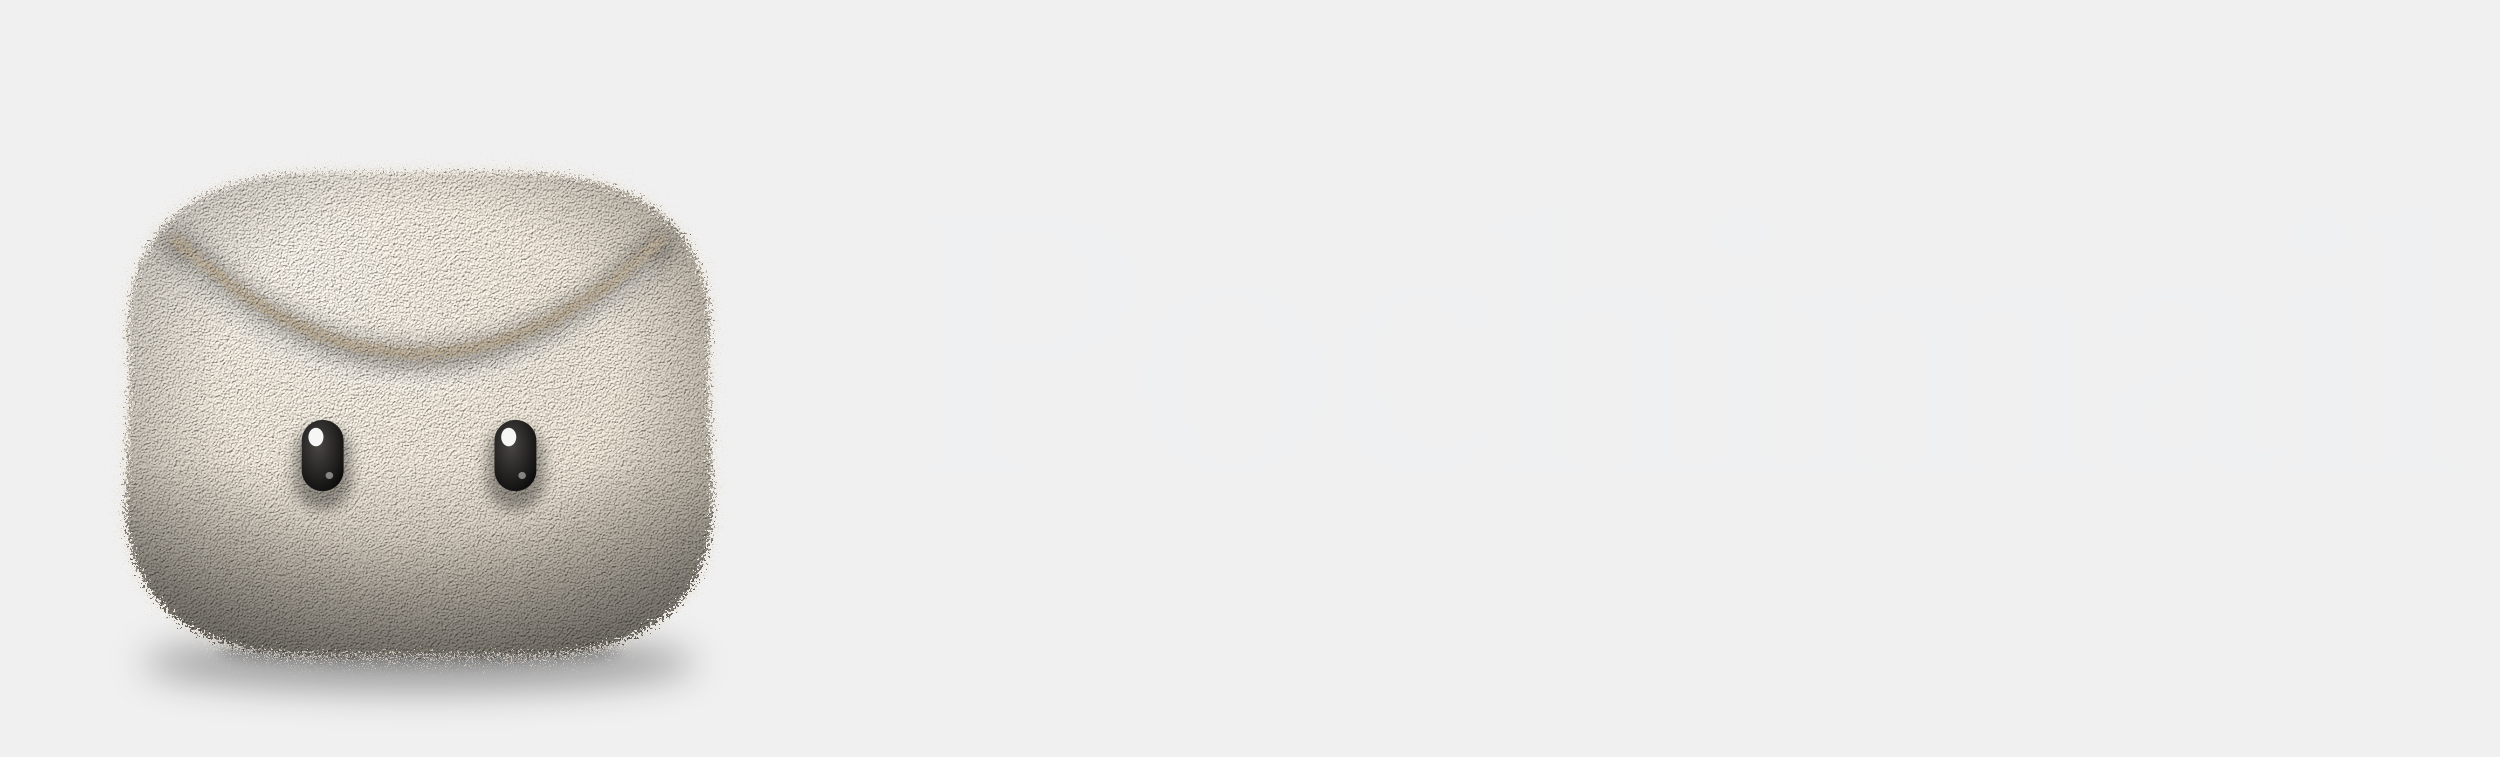
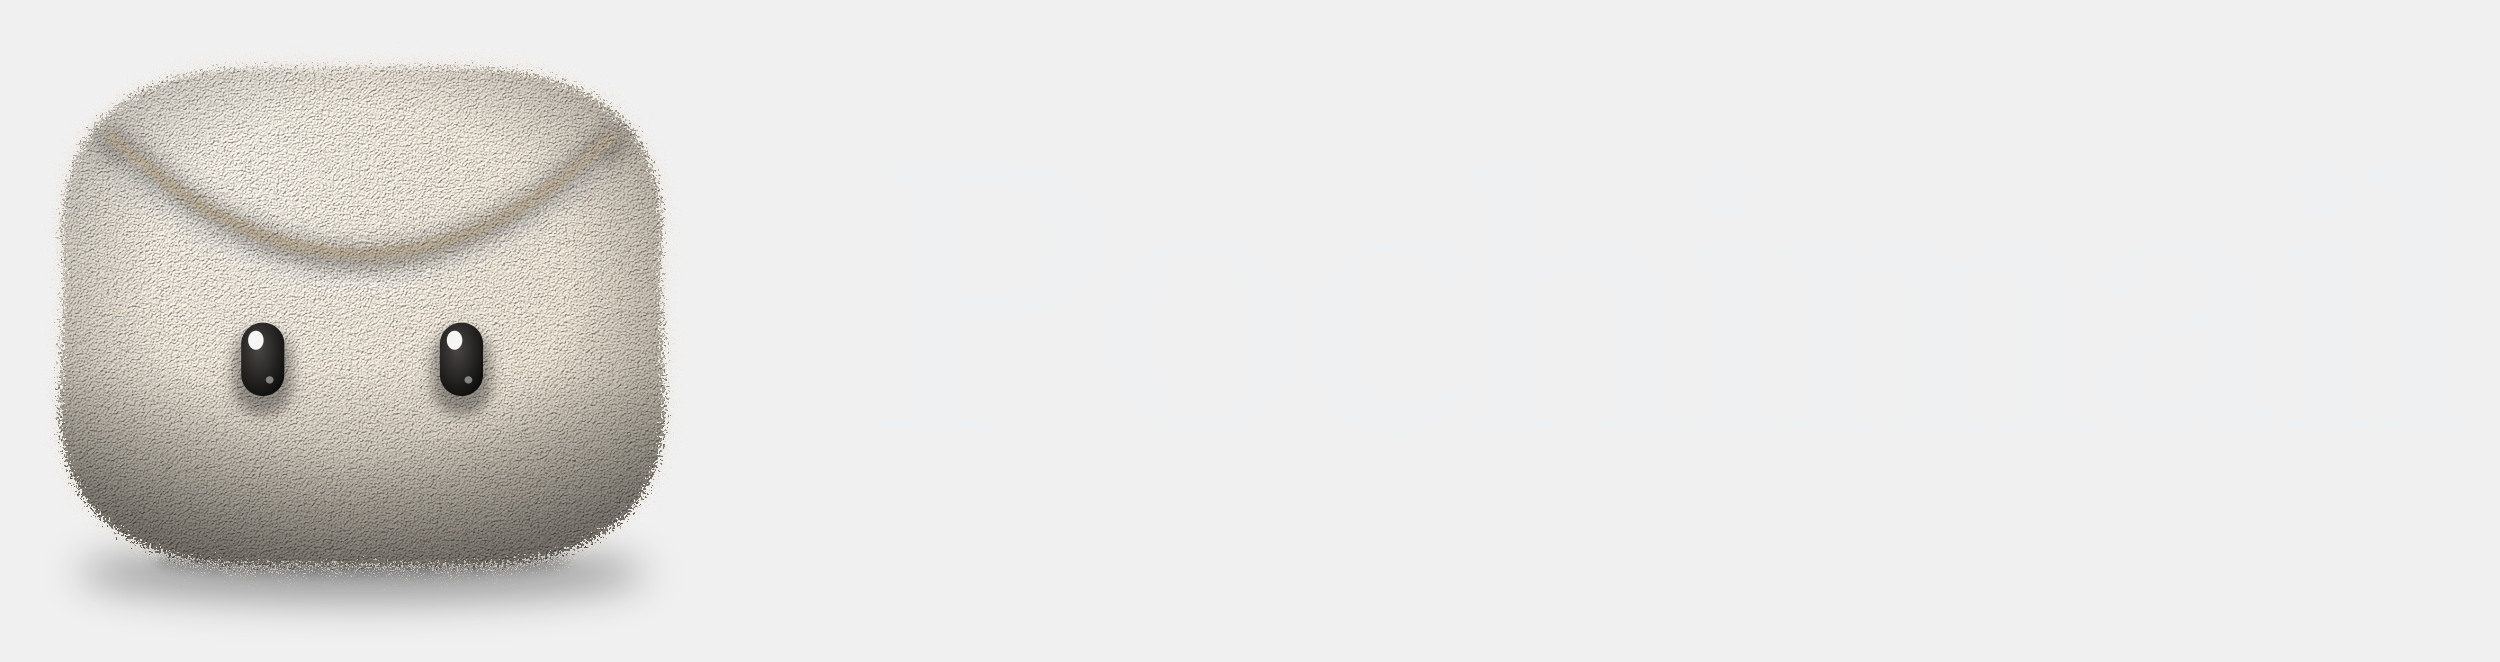
- <svg xmlns="http://www.w3.org/2000/svg" viewBox="0 0 701 212" width="701" height="212">
-   <svg x="0" y="6" width="235" height="200" viewBox="0 0 400 340" aria-hidden="true">
+ <svg xmlns="http://www.w3.org/2000/svg" viewBox="19 15 680 180" width="680" height="180">
+   <svg x="0" y="-9" width="235" height="200" viewBox="0 0 400 340" aria-hidden="true">
    <defs>
      <filter id="fzlkEEF0F2" x="-10%" y="-10%" width="120%" height="120%">
        <feTurbulence type="fractalNoise" baseFrequency="0.9" numOctaves="3" seed="3" result="n" />
        <feDisplacementMap in="SourceGraphic" in2="n" scale="12" xChannelSelector="R" yChannelSelector="G" result="d" />
        <feTurbulence type="fractalNoise" baseFrequency="2.4" numOctaves="3" seed="11" result="f" />
        <feDiffuseLighting in="f" surfaceScale="4.5" lighting-color="#FFFFFF" result="lit">
          <feDistantLight azimuth="235" elevation="50" />
        </feDiffuseLighting>
        <feComposite in="lit" in2="d" operator="in" result="li" />
        <feComposite in="d" in2="li" operator="arithmetic" k1="0.85" k2="0.3" k3="0" k4="0" />
      </filter>
      <filter id="frlkEEF0F2" x="-15%" y="-15%" width="130%" height="130%">
        <feTurbulence type="fractalNoise" baseFrequency="1.4" numOctaves="2" seed="5" result="n" />
        <feDisplacementMap in="SourceGraphic" in2="n" scale="26" xChannelSelector="R" yChannelSelector="G" />
      </filter>
      <radialGradient id="ltlkEEF0F2" cx="0.32" cy="0.2" r="0.7">
        <stop offset="0" stop-color="#FFFFFF" stop-opacity="0.42" />
        <stop offset="1" stop-color="#FFFFFF" stop-opacity="0" />
      </radialGradient>
      <radialGradient id="aolkEEF0F2" cx="0.5" cy="0.42" r="0.62">
        <stop offset="0.55" stop-color="#000000" stop-opacity="0" />
        <stop offset="1" stop-color="#000000" stop-opacity="0.32" />
      </radialGradient>
      <linearGradient id="dklkEEF0F2" x1="0" y1="0" x2="0" y2="1">
        <stop offset="0.6" stop-color="#000000" stop-opacity="0" />
        <stop offset="1" stop-color="#000000" stop-opacity="0.3" />
      </linearGradient>
      <radialGradient id="bblkEEF0F2" cx="0.4" cy="0.35" r="0.75">
        <stop offset="0" stop-color="#4A4744" />
        <stop offset="1" stop-color="#0A0A0A" />
      </radialGradient>
      <radialGradient id="bwlkEEF0F2" cx="0.4" cy="0.35" r="0.8">
        <stop offset="0" stop-color="#FFFFFF" />
        <stop offset="1" stop-color="#CFCAC0" />
      </radialGradient>
      <linearGradient id="mtlkEEF0F2" x1="0" y1="0" x2="1" y2="1">
        <stop offset="0" stop-color="#E6E6E6" />
        <stop offset="0.5" stop-color="#8E8E8E" />
        <stop offset="1" stop-color="#D2D2D2" />
      </linearGradient>
      <filter id="fqlkEEF0F2" x="-20%" y="-20%" width="140%" height="140%">
        <feTurbulence type="fractalNoise" baseFrequency="2.2" numOctaves="2" seed="21" result="n" />
        <feDisplacementMap in="SourceGraphic" in2="n" scale="40" xChannelSelector="R" yChannelSelector="G" />
      </filter>
      <filter id="sblkEEF0F2" x="-30%" y="-100%" width="160%" height="300%">
        <feGaussianBlur stdDeviation="9" />
      </filter>
      <filter id="eslkEEF0F2" x="-50%" y="-50%" width="200%" height="200%">
        <feGaussianBlur stdDeviation="3" />
      </filter>
      <filter id="smlkEEF0F2" x="-20%" y="-20%" width="140%" height="140%">
        <feGaussianBlur stdDeviation="5" />
      </filter>
    </defs>
    <ellipse cx="200" cy="306" rx="132" ry="13" fill="#000000" opacity="0.35" filter="url(#sblkEEF0F2)" />
    <ellipse cx="200" cy="300" rx="96" ry="6" fill="#000000" opacity="0.35" filter="url(#eslkEEF0F2)" />
    <path d="M62 164 Q52 74 152 72 L248 72 Q348 74 338 164 L340 226 Q342 302 248 302 L152 302 Q58 302 60 226 Z" fill="#E8DFD0" opacity="0.28" filter="url(#fqlkEEF0F2)" />
    <path d="M62 164 Q52 74 152 72 L248 72 Q348 74 338 164 L340 226 Q342 302 248 302 L152 302 Q58 302 60 226 Z" fill="#E8DFD0" opacity="0.6" filter="url(#frlkEEF0F2)" />
    <g filter="url(#fzlkEEF0F2)">
      <path d="M62 164 Q52 74 152 72 L248 72 Q348 74 338 164 L340 226 Q342 302 248 302 L152 302 Q58 302 60 226 Z" fill="#E8DFD0" />
      <path d="M62 164 Q52 74 152 72 L248 72 Q348 74 338 164 L340 226 Q342 302 248 302 L152 302 Q58 302 60 226 Z" fill="url(#aolkEEF0F2)" />
      <path d="M62 164 Q52 74 152 72 L248 72 Q348 74 338 164 L340 226 Q342 302 248 302 L152 302 Q58 302 60 226 Z" fill="url(#ltlkEEF0F2)" />
      <path d="M62 164 Q52 74 152 72 L248 72 Q348 74 338 164 L340 226 Q342 302 248 302 L152 302 Q58 302 60 226 Z" fill="url(#dklkEEF0F2)" />
      <path d="M84 106 Q200 216 316 106" fill="none" stroke="#000000" stroke-opacity="0.35" stroke-width="12" stroke-linecap="round" filter="url(#smlkEEF0F2)" />
      <path d="M84 104 Q200 212 316 104" fill="none" stroke="#B8AA94" stroke-width="5" stroke-linecap="round" />
      <path d="M90 118 Q200 224 310 118" fill="none" stroke="#FFFFFF" stroke-opacity="0.3" stroke-width="8" stroke-linecap="round" filter="url(#eslkEEF0F2)" />
    </g>
    <g>
      <rect x="140" y="193" width="28" height="40" rx="14.0" fill="#000000" opacity="0.35" filter="url(#eslkEEF0F2)" />
      <rect x="144" y="190" width="20" height="34" rx="10.0" fill="url(#bblkEEF0F2)" />
      <ellipse cx="150.8" cy="198.16" rx="3.6" ry="4.42" fill="#FFFFFF" opacity="0.95" />
      <ellipse cx="157.2" cy="216.52" rx="1.8" ry="1.7" fill="#FFFFFF" opacity="0.45" />
    </g>
    <g>
      <rect x="232" y="193" width="28" height="40" rx="14.0" fill="#000000" opacity="0.35" filter="url(#eslkEEF0F2)" />
      <rect x="236" y="190" width="20" height="34" rx="10.0" fill="url(#bblkEEF0F2)" />
      <ellipse cx="242.8" cy="198.16" rx="3.6" ry="4.42" fill="#FFFFFF" opacity="0.95" />
      <ellipse cx="249.2" cy="216.52" rx="1.8" ry="1.7" fill="#FFFFFF" opacity="0.45" />
    </g>
  </svg>
  <g fill="#EEF0F2" transform="translate(253.0,50.0) scale(0.62)">
    <g transform="translate(4,4)">
      <path d="M80.84 45.208Q80.84 36.704 77.268 30.78Q73.696 24.856 65.516 21.788Q57.336 18.72 43.433 18.72H26.632L26.808 13.6H58.241Q73.129 13.6 82.269 17.684Q91.409 21.768 95.633 28.712Q99.857 35.656 99.857 44.264Q99.857 53.088 95.509 60.504Q91.161 67.92 81.981 72.328Q72.801 76.736 58.241 76.736H26.808L26.632 71.616H52.936Q60.92 71.616 67.244 68.628Q73.568 65.64 77.204 59.752Q80.84 53.864 80.84 45.208ZM38.201 13.6V122.2L52.233 125.608V128.0H5.272V125.608L19.304 122.2V19.32L5.272 16V13.6Z" />
      <path d="M145.712 125.88Q153.056 125.88 157.996 121.592Q162.936 117.304 165.412 108.748Q167.888 100.192 167.888 87.44Q167.888 74.504 165.456 65.8Q163.024 57.096 158.184 52.652Q153.344 48.208 146.096 48.208Q138.752 48.208 133.816 52.496Q128.88 56.784 126.401 65.336Q123.921 73.888 123.921 86.64Q123.921 99.504 126.353 108.248Q128.784 116.992 133.624 121.436Q138.464 125.88 145.712 125.88ZM145.424 129.68Q134.304 129.68 125.296 124.24Q116.288 118.8 110.996 109.16Q105.704 99.52 105.704 87.016Q105.704 74.48 111.156 64.856Q116.608 55.232 125.824 49.816Q135.04 44.4 146.384 44.4Q157.744 44.4 166.716 49.836Q175.688 55.272 180.9 64.88Q186.112 74.488 186.112 87.064Q186.112 99.6 180.576 109.228Q175.04 118.856 165.792 124.268Q156.544 129.68 145.424 129.68Z" />
      <path d="M236.88 44.4Q244.96 44.4 250.064 46.092Q255.168 47.784 257.544 50.528Q259.92 53.272 259.92 56.448Q259.92 59.008 258.848 60.912Q257.776 62.816 255.896 63.82Q254.016 64.824 251.44 64.824Q250.768 64.824 249.344 63.204Q247.92 61.584 245.888 59.216Q243.856 56.848 241.312 54.448Q238.768 52.048 235.928 50.428Q233.088 48.808 230.056 48.808Q224.512 48.808 220.26 52.024Q216.008 55.24 213.62 62.032Q211.233 68.824 211.233 79.592Q211.233 92.952 214.381 101.268Q217.529 109.584 223.66 113.384Q229.792 117.184 238.8 117.184Q245.248 117.184 251.052 114.592Q256.856 112 260.992 106.552L262.304 107.552Q257.472 115.776 252.532 120.624Q247.592 125.472 242.192 127.576Q236.792 129.68 230.384 129.68Q220.112 129.68 211.94 124.964Q203.768 120.248 199.044 111.068Q194.32 101.888 194.32 88.496Q194.32 78.896 197.504 70.84Q200.688 62.784 206.468 56.848Q212.248 50.912 220 47.656Q227.752 44.4 236.88 44.4Z" />
      <path d="M316.344 125.792 327.312 123.376V72.336Q327.312 67.128 325.52 63.676Q323.728 60.224 320.072 58.516Q316.416 56.808 310.632 56.808Q304.68 56.808 299.248 58.428Q293.817 60.048 290.025 61.896L289.089 60.248Q295.321 55.288 299.893 52.164Q304.465 49.04 308.057 47.372Q311.649 45.704 314.897 45.092Q318.145 44.48 321.865 44.48Q333.521 44.48 338.793 50.74Q344.065 57 344.065 70.32V123.352L355.04 125.792V128.0H316.344ZM303 128.0H264.368V125.792L275.352 123.352V24.217Q274.312 23.664 272.436 22.696Q270.56 21.728 268 20.396Q265.44 19.064 262.32 17.408V15.848L291.601 9.2H292.105V55.871V123.376L303 125.792Z" />
      <path d="M376.192 32.48Q370.928 32.48 367.876 28.932Q364.824 25.384 364.824 20.952Q364.824 16.544 367.876 13.356Q370.928 10.168 376.192 10.168Q381.464 10.168 384.36 13.356Q387.256 16.544 387.256 20.952Q387.256 25.384 384.36 28.932Q381.464 32.48 376.192 32.48ZM385.793 43.608V59.392V123.376L396.688 125.792V128.0H358.056V125.792L369.04 123.352V60.464Q368.16 59.848 366.46 58.692Q364.76 57.536 362.544 56.02Q360.328 54.504 357.848 52.824V51.264L385.289 43.608Z" />
      <path d="M427.729 59.704V123.376L438.544 125.792V128.0H399.992V125.792L410.976 123.352V60.464Q409.688 59.56 407.312 57.9Q404.936 56.24 399.784 52.824V51.264L427.225 43.608H427.729ZM476.593 68.864V123.376L487.408 125.792V128.0H448.952V125.792L459.84 123.376V71.08Q459.84 66.272 458.204 63.128Q456.568 59.984 453.184 58.396Q449.8 56.808 444.48 56.808Q439.136 56.808 434.124 58.272Q429.113 59.736 425.577 61.496L424.713 59.4Q430.641 54.664 434.957 51.728Q439.273 48.792 442.641 47.204Q446.009 45.616 449.089 45.048Q452.169 44.48 455.633 44.48Q462.945 44.48 467.569 47.084Q472.193 49.688 474.393 55.076Q476.593 60.464 476.593 68.864ZM525.457 68.864V123.352L536.433 125.792V128.0H497.816V125.792L508.704 123.376V71.08Q508.704 66.272 507.068 63.128Q505.432 59.984 502.048 58.396Q498.664 56.808 493.344 56.808Q488 56.808 482.989 58.272Q477.977 59.736 474.441 61.496L473.577 59.4Q479.505 54.664 483.821 51.728Q488.137 48.792 491.505 47.204Q494.873 45.616 497.953 45.048Q501.033 44.48 504.497 44.48Q515.465 44.48 520.461 50.356Q525.457 56.232 525.457 68.864Z" />
      <path d="M591.544 74.936 592.264 78.408Q581.648 81.768 575.064 84.836Q568.48 87.904 565.016 91Q561.552 94.096 560.273 97.528Q558.993 100.96 558.993 105.12Q558.993 111.944 562.772 115.336Q566.552 118.728 572.072 118.728Q576.416 118.728 579.632 117.032Q582.848 115.336 584.676 112.024Q586.504 108.712 586.504 103.856V66.944Q586.504 58.984 582.556 54.84Q578.608 50.696 570.544 50.696Q566.672 50.696 562.86 51.252Q559.048 51.808 556.84 52.848L560.944 49.408Q560.648 52.76 560.112 55.992Q559.576 59.224 558.82 61.732Q558.064 64.24 557.032 65.528Q555.952 66.88 553.76 67.664Q551.568 68.448 549.184 68.448Q546.104 68.448 544.344 67.252Q542.584 66.056 542.584 63.584Q542.584 60.184 545.856 56.792Q549.128 53.4 554.368 50.596Q559.608 47.792 565.756 46.096Q571.904 44.4 577.648 44.4Q586.96 44.4 592.565 47.112Q598.169 49.824 600.713 54.728Q603.257 59.632 603.257 66.248V113.008Q603.257 115.552 604.065 117.104Q604.873 118.656 606.349 119.356Q607.825 120.056 609.705 120.056Q612.313 120.056 614.881 119.232Q617.448 118.408 620.2 116.552V118.992Q614.24 125.84 609.548 127.76Q604.856 129.68 599.728 129.68Q594.784 129.68 591.912 127.532Q589.04 125.384 587.796 121.256Q586.552 117.128 586.312 111.224L586.68 111.344Q585.28 116.76 582.224 120.892Q579.168 125.024 574.832 127.34Q570.496 129.656 565.248 129.656Q555.064 129.656 548.492 124.308Q541.92 118.96 541.92 108.928Q541.92 103.696 543.708 99.668Q545.496 95.64 550.632 91.976Q555.768 88.312 565.624 84.264Q575.48 80.216 591.544 74.936Z" />
      <path d="M637.312 32.48Q632.048 32.48 628.996 28.932Q625.944 25.384 625.944 20.952Q625.944 16.544 628.996 13.356Q632.048 10.168 637.312 10.168Q642.584 10.168 645.48 13.356Q648.376 16.544 648.376 20.952Q648.376 25.384 645.48 28.932Q642.584 32.48 637.312 32.48ZM646.913 43.608V59.392V123.376L657.808 125.792V128.0H619.176V125.792L630.16 123.352V60.464Q629.28 59.848 627.58 58.692Q625.88 57.536 623.664 56.02Q621.448 54.504 618.968 52.824V51.264L646.409 43.608Z" />
      <path d="M687.921 123.352 698.904 125.792V128.0H660.184V125.792L671.168 123.352V23.968Q670.128 23.432 668.252 22.488Q666.376 21.544 663.816 20.24Q661.256 18.936 658.136 17.32V15.76L687.417 9.2H687.921V23.472Z" />
    </g>
  </g>
</svg>
